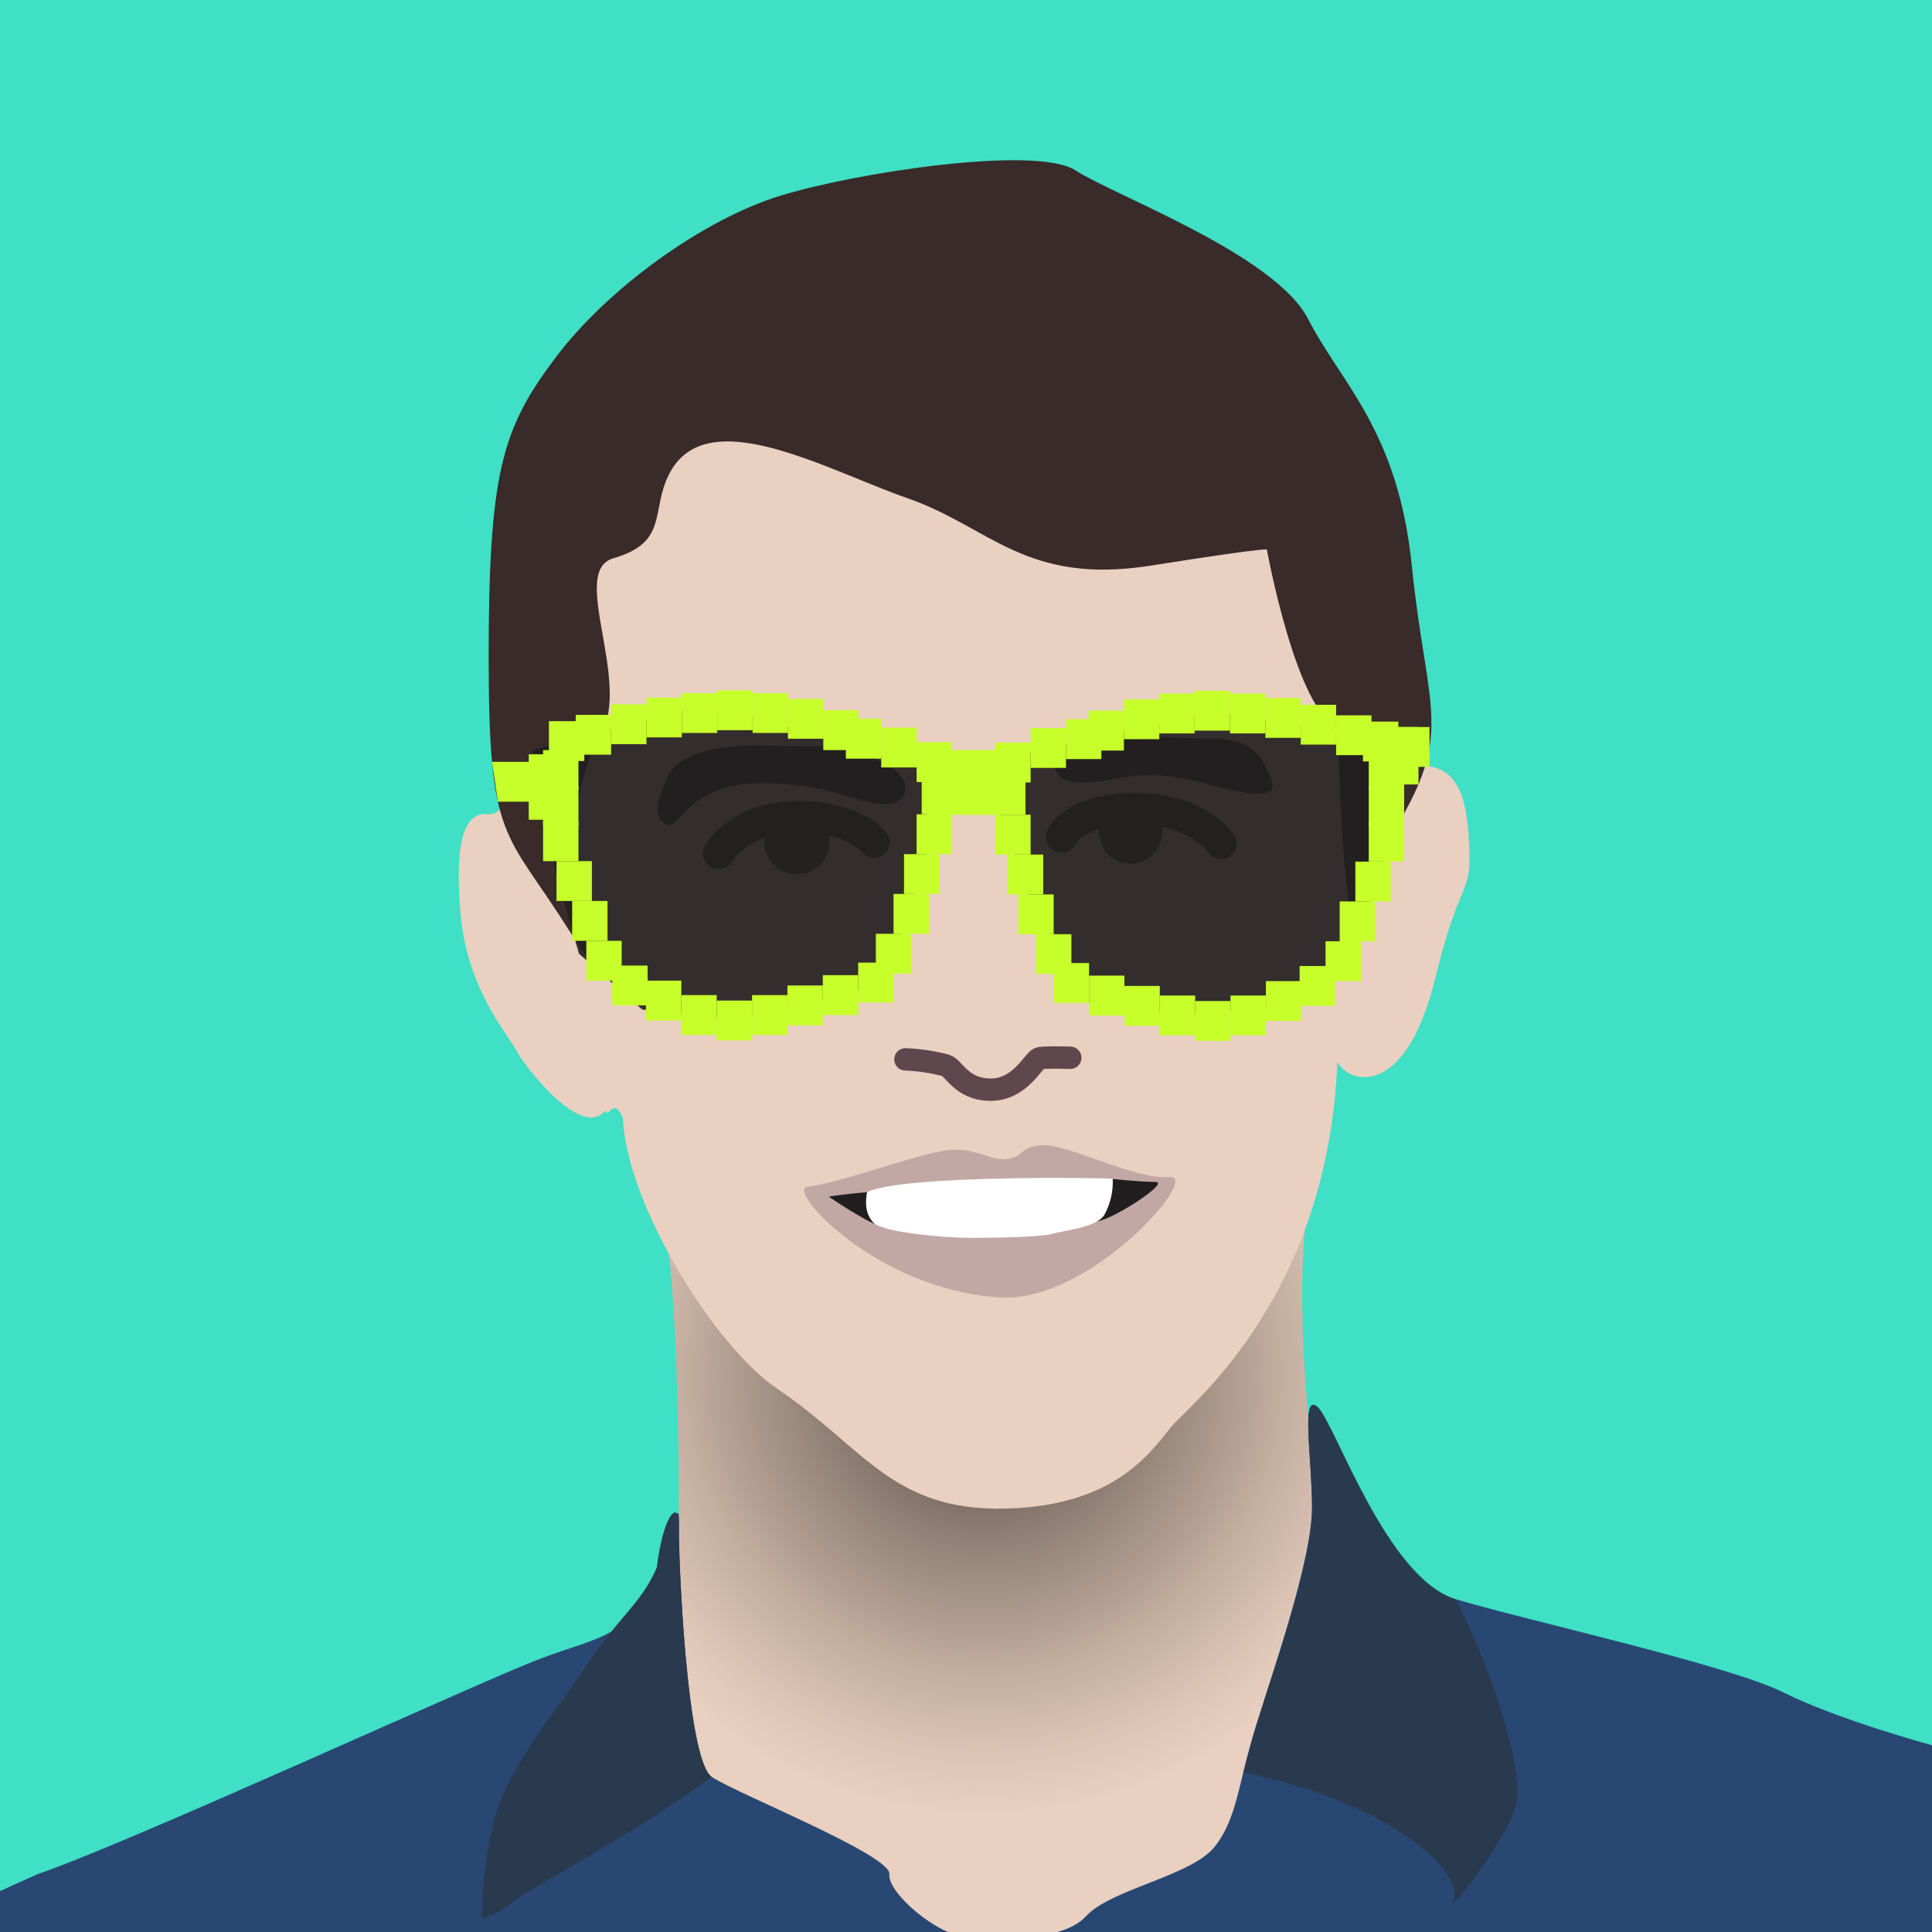
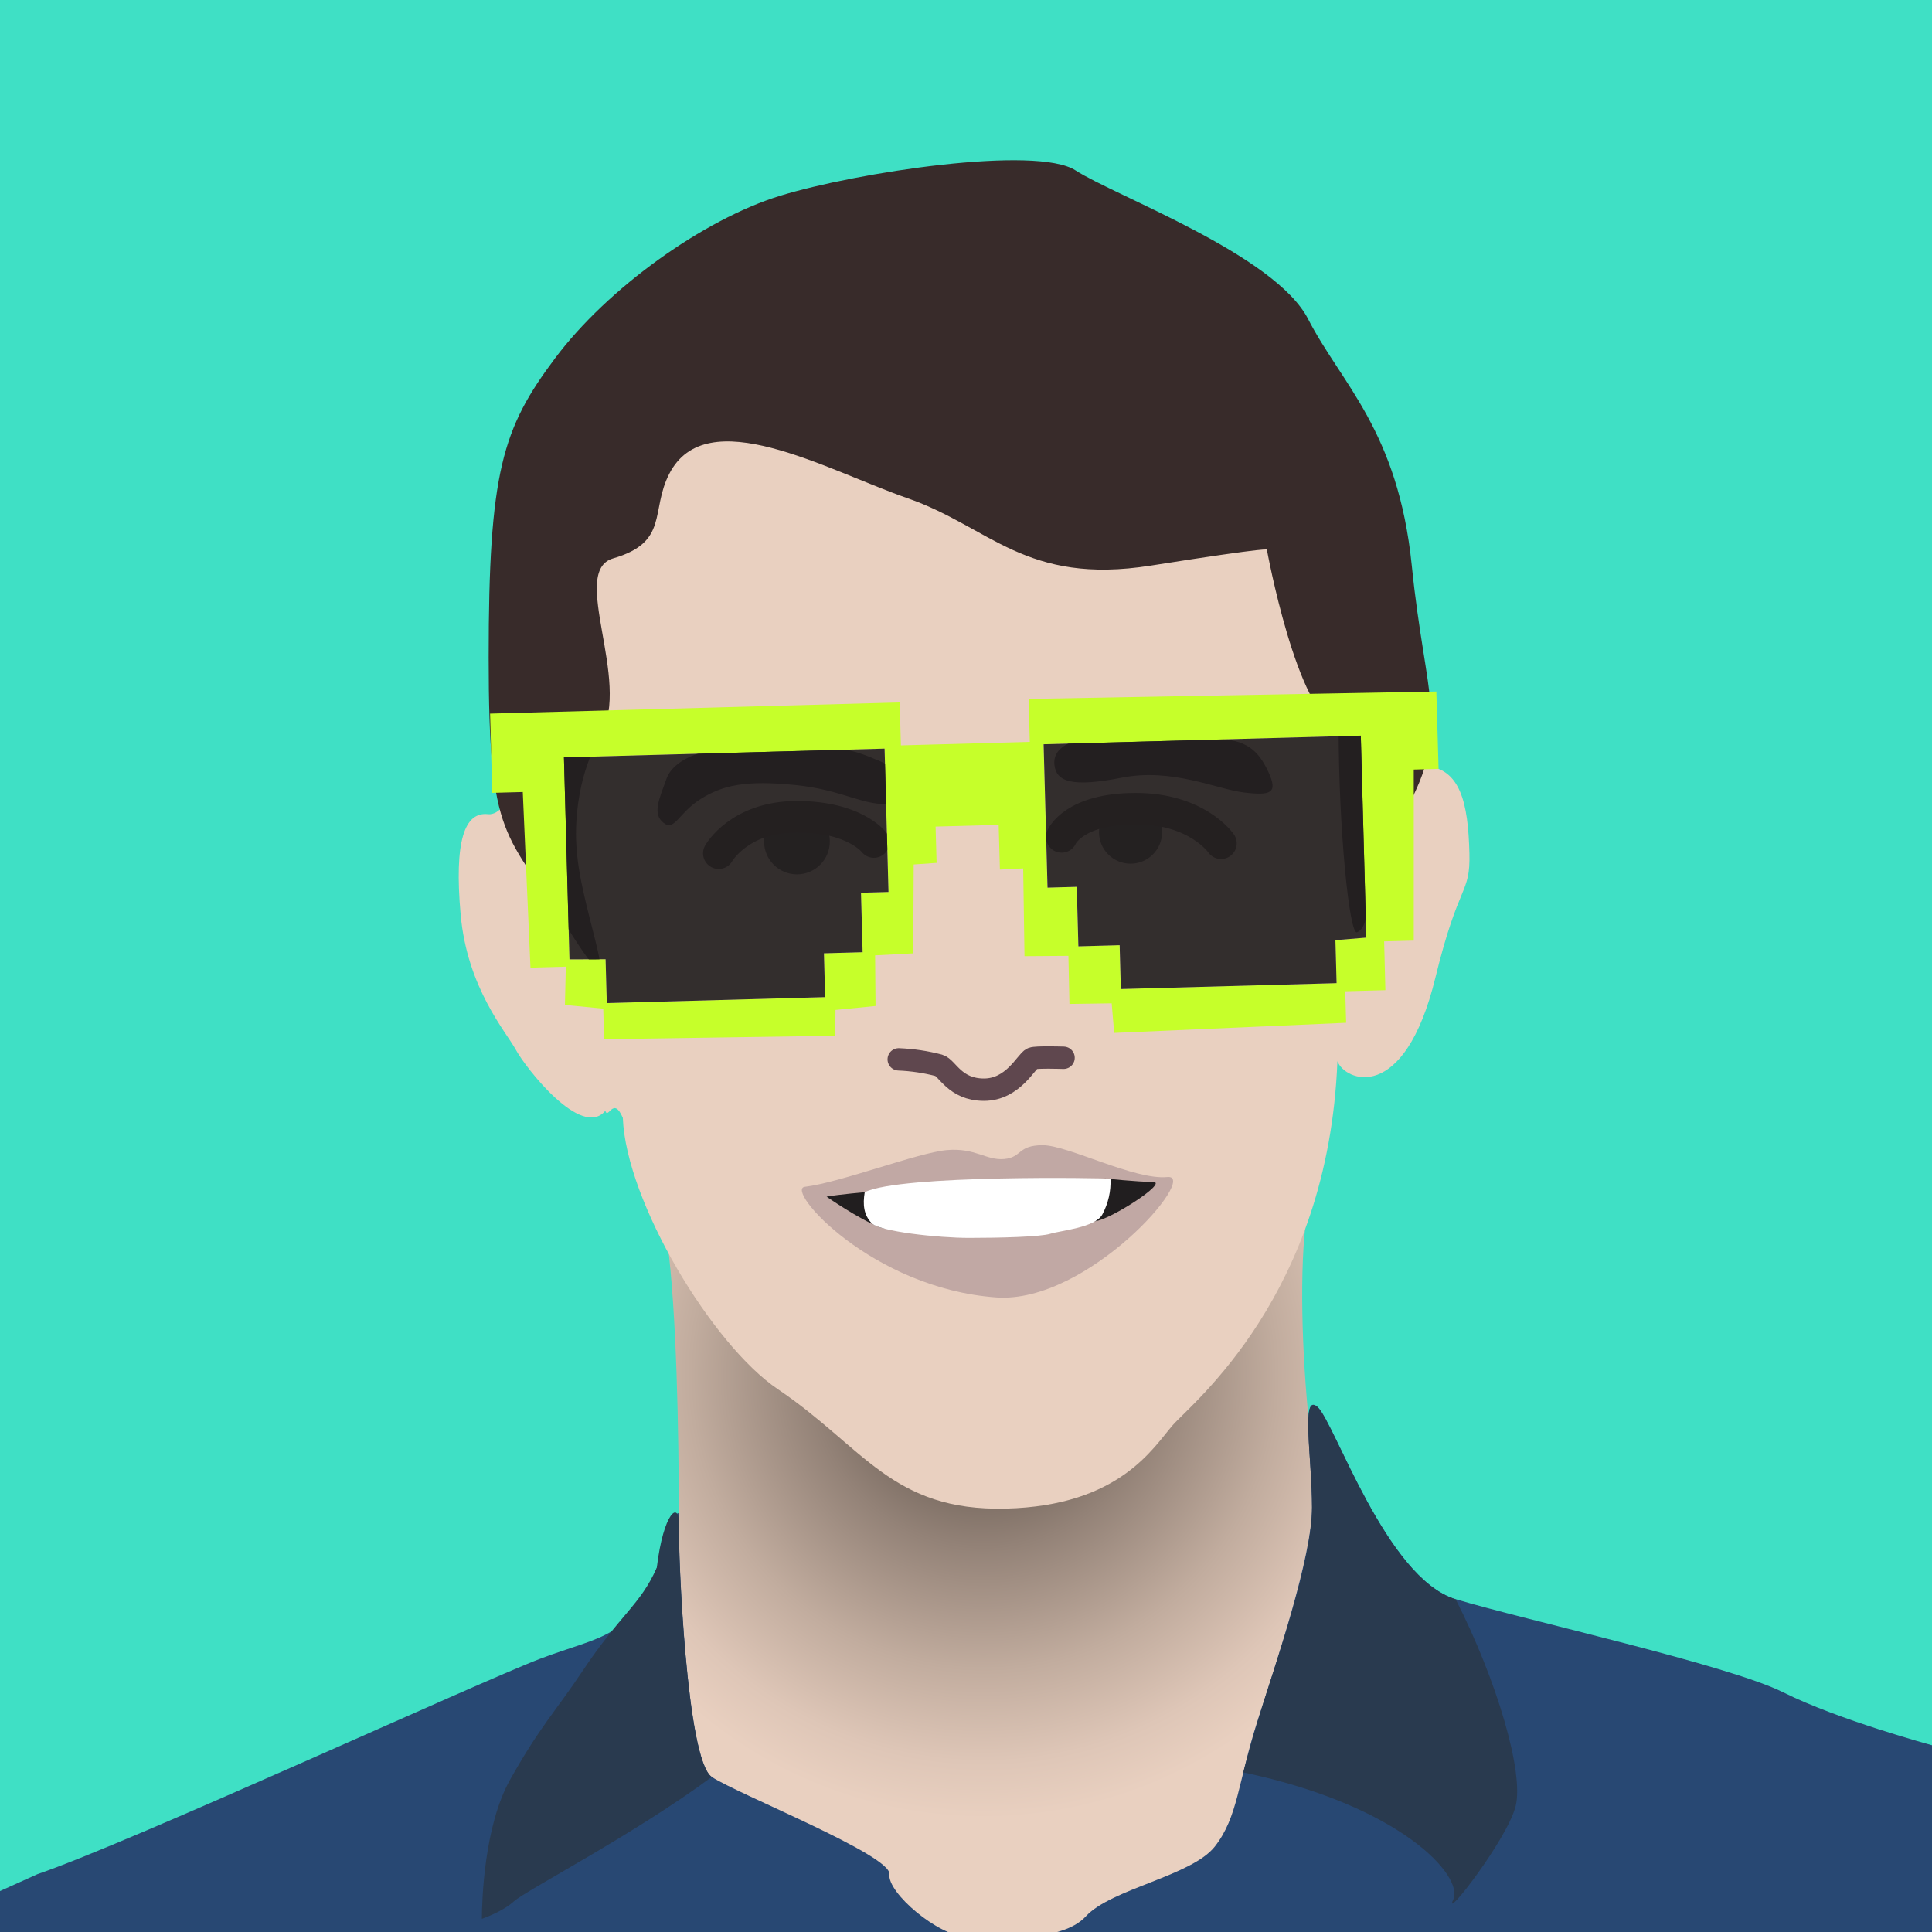
<svg xmlns="http://www.w3.org/2000/svg" viewBox="0 0 864 864">
  <defs>
-     <style>.cls-1{fill:#3fe0c5;}.cls-2{fill:url(#radial-gradient);}.cls-3{fill:#284873;}.cls-4{fill:#4f6b95;}.cls-5{fill:#293a4f;}.cls-6{fill:#e9d0c0;}.cls-7{fill:#382b2a;}.cls-10,.cls-8{fill:none;stroke-linecap:round;stroke-miterlimit:10;}.cls-8{stroke:#5f474e;stroke-width:10px;}.cls-9{fill:#473d36;}.cls-10{stroke:#3f342c;stroke-width:14px;}.cls-11{fill:#c1a8a4;}.cls-12,.cls-14{fill:#211e1f;}.cls-13{fill:#fff;}.cls-14{opacity:0.91;}.cls-15{fill:#c6ff2a;}</style>
+     <style>.cls-1{fill:#fff;}.cls-2{fill:#3fe0c5;}.cls-3{fill:url(#radial-gradient);}.cls-4{fill:#284873;}.cls-5{fill:#4f6b95;}.cls-6{fill:#293a4f;}.cls-7{fill:#e9d0c0;}.cls-8{fill:#382b2a;}.cls-11,.cls-9{fill:none;stroke-linecap:round;stroke-miterlimit:10;}.cls-9{stroke:#5f474e;stroke-width:10px;}.cls-10{fill:#473d36;}.cls-11{stroke:#3f342c;stroke-width:14px;}.cls-12{fill:#c1a8a4;}.cls-13{fill:#211e1f;}.cls-14{fill:#c6ff2a;}.cls-15{opacity:0.91;}</style>
    <radialGradient id="radial-gradient" cx="439.84" cy="615.14" r="319.84" gradientUnits="userSpaceOnUse">
      <stop offset="0" stop-color="#473d36" />
      <stop offset="0.03" stop-color="#534840" />
      <stop offset="0.24" stop-color="#938277" />
      <stop offset="0.41" stop-color="#c1ac9e" />
      <stop offset="0.54" stop-color="#dec6b7" />
      <stop offset="0.62" stop-color="#e9d0c0" />
    </radialGradient>
  </defs>
-   <g id="Truffle-light">
+   <g id="White">
    <rect class="cls-1" width="864" height="864" />
  </g>
+   <g id="Truffle-light">
+     <rect class="cls-2" width="864" height="864" />
+   </g>
  <g id="Gnidan">
-     <path class="cls-2" d="M294.66,811.67l8.51-82.23s3.31-155-8.51-193.78S599,503.52,587.69,530s-2.84,140.84,8.51,158.8-19.85,139.9-19.85,139.9l-57,37.72H417.09Z" />
-     <path class="cls-3" d="M16.76,838.14c41.59-14.18,197.55-86,225-96.41s40.38-8.81,52-40.65c8.58-23.56,10.14-30.2,9.87-19.35-.32,13.14,3.36,105.37,14.7,112.93s80.35,35,79.4,43.48S420,866,432,866s42.26,3.34,53.6-9,47.27-18,57.66-31.2,10.4-28.94,18.91-55.59,24.58-74,24.58-96.15-5.13-51.52,2.43-44.9,30.65,76.6,61.84,86S773,744.56,797.54,756.85,864,780.48,864,780.48V866H0V845.7Z" />
-     <path class="cls-4" d="M648,851.64h0Z" />
-     <path class="cls-5" d="M649.9,849.5c-4.82,10.34,24.18-26.91,27.91-41.8s-8.19-55.83-26.79-92.44c-31.19-9.45-54.28-79.43-61.84-86s-2.43,22.72-2.43,44.9S573.49,734.86,565,761.5c-3,9.38-7.29,24.61-9,31.13C626.75,807.52,654.72,839.15,649.9,849.5Z" />
-     <path class="cls-5" d="M229.87,850.26c5.34-4.86,54.17-30.17,88.42-55.6-11.34-7.56-15-99.79-14.7-112.93.27-10.85-6.87-5.55-9.87,19.35-7.55,16.93-16,20.34-33.56,46.73-11.42,17.12-18.61,24.16-32,48-11.75,20.89-12.63,54.37-12.67,62.3C215.48,858.09,224.53,855.11,229.87,850.26Z" />
-     <path class="cls-6" d="M270.69,496.75c1.32,4.11,3.59-6.83,7.84,3.16,1.44,37.6,40.08,101.61,69.3,121.33,38.56,26,51,54.65,102,53.41s65.93-27.37,74.64-37.32S594,579.17,598.1,474.56c3.15,8.81,29.85,19.88,43.83-37.4,10.49-43,15.65-37,15.2-55.52-.57-22.85-4.09-38-19.87-39.15s-31.56-59-31.56-59l-52-121-183.5-19.29L262.67,161.92l-26.3,171.81s-7.6,31.55-18.12,30.38S203.06,376.07,206,409s20.38,52.51,24.71,60.5S260,509.58,270.69,496.75Z" />
-     <path class="cls-7" d="M257.89,379.74c1.75,28.87,24.71,80.81-3.59,36S218.53,377.12,218.53,294s6.12-102.35,29.74-133.84,66.48-62.1,100.59-72.6S463.45,64.84,481,76.21,570.17,113.82,585,142.69s40.24,49.92,46.36,110.25,17.49,72.59-2.62,109.31-14.88,51.6-21.87,54.67c-3.4,1.48-8.23-46.16-8.23-91.48-18.81-6.64-32.07-79.59-32.07-79.59s4.06-1.76-51.94,7.09S442.76,235.67,406,222.86s-90-43.58-106.73-10.91c-8.49,16.54,0,30.52-25.08,37.76-19.72,5.75,8.35,54.94-5.53,79S257.89,379.74,257.89,379.74Z" />
-     <path class="cls-8" d="M404.91,473.75a84.19,84.19,0,0,1,18,2.69c3.75,1.09,7,10.85,20.1,10.87s19-12.84,21.62-13.95c1.73-.73,14-.32,14-.32" />
-     <path class="cls-7" d="M296.76,368c4.94,3.89,6.62-4.42,16.56-10.67s20.24-8.47,42.32-6.26,30.92,9.91,43.43,8.27c8.67-2.46,8.88-13.57-7.62-19.78-16.45-7.22-25.14-5.42-49.79-6.15s-40.27,5.6-43.58,14.8S291.61,364,296.76,368Z" />
-     <path class="cls-7" d="M471.57,342.25c.93,7.29,7.73,9.94,30.18,5.52s42.32,5.15,54.46,6.62,15.46.37,11-9.2-9.94-14.72-23.93-14.72-50.05-2.57-40.85-1.84S469.4,325.2,471.57,342.25Z" />
-     <circle class="cls-9" cx="356.4" cy="376.32" r="14.7" />
-     <circle class="cls-9" cx="505.59" cy="372.14" r="14.11" />
-     <path class="cls-10" d="M321.41,381.61s9.11-16.39,35-16.39,34.4,11.39,34.4,11.39" />
-     <path class="cls-10" d="M474.76,374.32s5.2-12.62,32.92-12.71,38.38,15.54,38.38,15.54" />
-     <path class="cls-11" d="M360.93,530.75c15.95-1.91,50.75-15.33,63.52-16.43s17.57,4.72,25.62,4,5.9-6.18,17.22-6.18,41.13,15.7,55.74,14.24-35.48,56.79-76.52,53.83C390.8,576.19,351.76,531.85,360.93,530.75Z" />
-     <path class="cls-12" d="M370.65,535.15s14.37,10,23.75,13.67-1.61-16.16-4.16-15.9S376.39,534.1,370.65,535.15Z" />
-     <path class="cls-12" d="M495.18,527s14.34,1.56,21.46,1.56-19.13,16.89-25.88,17.59S495.18,527,495.18,527Z" />
-     <path class="cls-13" d="M387.71,533.15c-.93,5.6-.45,10.13,3.09,13.86s29.79,6.58,43.48,6.58,32-.44,36.47-1.86S490.91,549,494,543.06a30.75,30.75,0,0,0,3.62-15.94C495.29,526.83,403.91,525.18,387.71,533.15Z" />
-     <polyline class="cls-14" points="238.48 335.46 317.88 314.21 421.01 346.34 484.63 330.57 542.16 317.84 626.45 332.99 612.12 385.3 604.91 425.52 581.21 449.82 526.58 454.11 487.04 448.49 463.31 408.88 447.13 364.34 421.01 355.71 412.19 390.87 402 420.74 390.8 440.91 329.56 456.11 287.17 451.44 258.92 426.5 248.74 390.87 240.2 352.07 238.48 335.46 238.48 335.46" />
-     <rect class="cls-15" x="242.87" y="367.3" width="15.82" height="17.81" />
-     <rect class="cls-15" x="248.87" y="385.11" width="15.82" height="17.81" />
-     <rect class="cls-15" x="255.87" y="402.92" width="15.82" height="17.81" />
-     <rect class="cls-15" x="262.2" y="420.74" width="15.82" height="17.81" />
-     <rect class="cls-15" x="273.79" y="431.81" width="15.82" height="17.81" />
-     <rect class="cls-15" x="288.87" y="438.55" width="15.82" height="17.81" />
-     <rect class="cls-15" x="304.69" y="445.01" width="15.82" height="17.81" />
-     <rect class="cls-15" x="320.51" y="447.46" width="15.82" height="17.81" />
-     <rect class="cls-15" x="336.32" y="445.01" width="15.82" height="17.81" />
-     <rect class="cls-15" x="352.14" y="440.72" width="15.82" height="17.81" />
-     <rect class="cls-15" x="367.96" y="436.1" width="15.82" height="17.81" />
-     <rect class="cls-15" x="383.78" y="430.49" width="15.82" height="17.81" />
-     <rect class="cls-15" x="391.68" y="417.59" width="15.82" height="17.81" />
-     <rect class="cls-15" x="399.59" y="399.78" width="15.82" height="17.81" />
-     <rect class="cls-15" x="404.28" y="381.97" width="15.82" height="17.81" />
-     <rect class="cls-15" x="409.91" y="364.15" width="15.82" height="17.81" />
-     <rect class="cls-15" x="412.19" y="346.34" width="15.82" height="17.81" />
-     <rect class="cls-15" x="425.72" y="346.34" width="15.82" height="17.81" />
-     <rect class="cls-15" x="423.68" y="335.46" width="32.45" height="28.69" />
-     <rect class="cls-15" x="409.91" y="331.92" width="15.82" height="17.81" />
-     <rect class="cls-15" x="394.09" y="325.4" width="15.82" height="17.81" />
-     <rect class="cls-15" x="378.27" y="321.47" width="15.82" height="17.81" />
-     <rect class="cls-15" x="368.19" y="317.64" width="15.82" height="17.81" />
-     <rect class="cls-15" x="352.37" y="312.56" width="15.82" height="17.81" />
-     <rect class="cls-15" x="336.56" y="309.98" width="15.82" height="17.81" />
-     <rect class="cls-15" x="320.74" y="308.74" width="15.82" height="17.81" />
-     <rect class="cls-15" x="304.92" y="309.98" width="15.82" height="17.81" />
-     <rect class="cls-15" x="289.1" y="311.95" width="15.82" height="17.81" />
-     <rect class="cls-15" x="273.29" y="314.99" width="15.82" height="17.81" />
-     <rect class="cls-15" x="257.47" y="319.69" width="15.82" height="17.81" />
-     <rect class="cls-15" x="245.48" y="322.51" width="15.82" height="17.81" />
-     <rect class="cls-15" x="236.46" y="337.32" width="15.82" height="17.81" />
-     <polygon class="cls-15" points="222.66 358.52 241.34 358.52 241.34 340.7 220.03 340.7 222.66 358.52" />
-     <rect class="cls-15" x="236.46" y="350.62" width="15.82" height="15.97" />
-     <rect class="cls-15" x="242.87" y="335.46" width="15.82" height="17.81" />
-     <rect class="cls-15" x="242.87" y="351.49" width="15.82" height="17.81" />
-     <rect class="cls-15" x="612.12" y="367.49" width="15.82" height="17.81" transform="translate(1240.06 752.79) rotate(-180)" />
-     <rect class="cls-15" x="606.12" y="385.3" width="15.82" height="17.81" transform="translate(1228.06 788.42) rotate(-180)" />
-     <rect class="cls-15" x="599.12" y="403.12" width="15.82" height="17.81" transform="translate(1214.06 824.05) rotate(-180)" />
-     <rect class="cls-15" x="592.79" y="420.93" width="15.82" height="17.81" transform="translate(1201.4 859.67) rotate(-180)" />
-     <rect class="cls-15" x="581.21" y="432" width="15.82" height="17.81" transform="translate(1178.23 881.82) rotate(-180)" />
-     <rect class="cls-15" x="566.12" y="438.74" width="15.82" height="17.81" transform="translate(1148.06 895.3) rotate(-180)" />
-     <rect class="cls-15" x="550.31" y="445.2" width="15.82" height="17.81" transform="translate(1116.43 908.21) rotate(-180)" />
-     <rect class="cls-15" x="534.49" y="447.65" width="15.82" height="17.81" transform="translate(1084.79 913.12) rotate(-180)" />
-     <rect class="cls-15" x="518.67" y="445.2" width="15.82" height="17.81" transform="translate(1053.16 908.21) rotate(-180)" />
-     <rect class="cls-15" x="502.85" y="440.91" width="15.82" height="17.81" transform="translate(1021.52 899.64) rotate(-180)" />
-     <rect class="cls-15" x="487.04" y="436.29" width="15.82" height="17.81" transform="translate(989.89 890.4) rotate(-180)" />
-     <rect class="cls-15" x="471.22" y="430.68" width="15.82" height="17.81" transform="translate(958.25 879.17) rotate(-180)" />
-     <rect class="cls-15" x="463.31" y="417.79" width="15.82" height="17.81" transform="translate(942.44 853.38) rotate(-180)" />
-     <rect class="cls-15" x="455.4" y="399.97" width="15.82" height="17.81" transform="translate(926.62 817.76) rotate(-180)" />
-     <rect class="cls-15" x="450.71" y="382.16" width="15.82" height="17.81" transform="translate(917.24 782.13) rotate(-180)" />
-     <rect class="cls-15" x="445.09" y="364.34" width="15.82" height="17.81" transform="translate(905.99 746.5) rotate(-180)" />
-     <rect class="cls-15" x="442.8" y="346.53" width="15.82" height="17.81" transform="translate(901.42 710.87) rotate(-180)" />
-     <rect class="cls-15" x="429.27" y="346.53" width="15.82" height="17.81" transform="translate(874.36 710.87) rotate(-180)" />
-     <rect class="cls-15" x="414.68" y="335.65" width="32.45" height="28.69" transform="translate(861.81 699.99) rotate(-180)" />
-     <rect class="cls-15" x="445.09" y="332.11" width="15.82" height="17.81" transform="translate(905.99 682.03) rotate(-180)" />
-     <rect class="cls-15" x="460.91" y="325.59" width="15.82" height="17.81" transform="translate(937.63 668.99) rotate(-180)" />
-     <rect class="cls-15" x="476.72" y="321.66" width="15.82" height="17.81" transform="translate(969.26 661.13) rotate(-180)" />
-     <rect class="cls-15" x="486.8" y="317.84" width="15.82" height="17.81" transform="translate(989.42 653.49) rotate(-180)" />
-     <rect class="cls-15" x="502.62" y="312.75" width="15.82" height="17.81" transform="translate(1021.06 643.32) rotate(-180)" />
-     <rect class="cls-15" x="518.44" y="310.17" width="15.82" height="17.81" transform="translate(1052.69 638.16) rotate(-180)" />
-     <rect class="cls-15" x="534.26" y="308.93" width="15.82" height="17.81" transform="translate(1084.33 635.67) rotate(-180)" />
-     <rect class="cls-15" x="550.07" y="310.17" width="15.82" height="17.81" transform="translate(1115.96 638.16) rotate(-180)" />
-     <rect class="cls-15" x="565.89" y="312.15" width="15.82" height="17.81" transform="translate(1147.6 642.11) rotate(-180)" />
-     <rect class="cls-15" x="581.71" y="315.18" width="15.82" height="17.81" transform="translate(1179.23 648.17) rotate(-180)" />
-     <rect class="cls-15" x="597.53" y="319.88" width="15.82" height="17.81" transform="translate(1210.87 657.58) rotate(-180)" />
-     <rect class="cls-15" x="609.51" y="322.7" width="15.82" height="17.81" transform="translate(1234.84 663.21) rotate(-180)" />
-     <rect class="cls-15" x="618.54" y="325.13" width="15.82" height="17.81" transform="translate(1252.89 668.07) rotate(-180)" />
-     <rect class="cls-15" x="623.47" y="325.13" width="15.82" height="17.81" transform="translate(1262.75 668.07) rotate(-180)" />
-     <rect class="cls-15" x="618.54" y="332.99" width="15.82" height="17.81" transform="translate(1252.89 683.8) rotate(-180)" />
-     <rect class="cls-15" x="612.12" y="335.65" width="15.82" height="17.81" transform="translate(1240.06 689.11) rotate(-180)" />
-     <rect class="cls-15" x="612.12" y="351.68" width="15.82" height="17.81" transform="translate(1240.06 721.17) rotate(-180)" />
+     <path class="cls-3" d="M294.66,811.67l8.51-82.23s3.31-155-8.51-193.78S599,503.52,587.69,530s-2.84,140.84,8.51,158.8-19.85,139.9-19.85,139.9l-57,37.72H417.09Z" />
+     <path class="cls-4" d="M16.76,838.14c41.59-14.18,197.55-86,225-96.41s40.38-8.81,52-40.65c8.58-23.56,10.14-30.2,9.87-19.35-.32,13.14,3.36,105.37,14.7,112.93s80.35,35,79.4,43.48S420,866,432,866s42.26,3.34,53.6-9,47.27-18,57.66-31.2,10.4-28.94,18.91-55.59,24.58-74,24.58-96.15-5.13-51.52,2.43-44.9,30.65,76.6,61.84,86S773,744.56,797.54,756.85,864,780.48,864,780.48V866H0V845.7Z" />
+     <path class="cls-5" d="M648,851.64h0Z" />
+     <path class="cls-6" d="M649.9,849.5c-4.82,10.34,24.18-26.91,27.91-41.8s-8.19-55.83-26.79-92.44c-31.19-9.45-54.28-79.43-61.84-86s-2.43,22.72-2.43,44.9S573.49,734.86,565,761.5c-3,9.38-7.29,24.61-9,31.13C626.75,807.52,654.72,839.15,649.9,849.5Z" />
+     <path class="cls-6" d="M229.87,850.26c5.34-4.86,54.17-30.17,88.42-55.6-11.34-7.56-15-99.79-14.7-112.93.27-10.85-6.87-5.55-9.87,19.35-7.55,16.93-16,20.34-33.56,46.73-11.42,17.12-18.61,24.16-32,48-11.75,20.89-12.63,54.37-12.67,62.3C215.48,858.09,224.53,855.11,229.87,850.26Z" />
+     <path class="cls-7" d="M270.69,496.75c1.32,4.11,3.59-6.83,7.84,3.16,1.44,37.6,40.08,101.61,69.3,121.33,38.56,26,51,54.65,102,53.41s65.93-27.37,74.64-37.32S594,579.17,598.1,474.56c3.15,8.81,29.85,19.88,43.83-37.4,10.49-43,15.65-37,15.2-55.52-.57-22.85-4.09-38-19.87-39.15s-31.56-59-31.56-59l-52-121-183.5-19.29L262.67,161.92l-26.3,171.81s-7.6,31.55-18.12,30.38S203.06,376.07,206,409s20.38,52.51,24.71,60.5S260,509.58,270.69,496.75Z" />
+     <path class="cls-8" d="M257.89,379.74c1.75,28.87,24.71,80.81-3.59,36S218.53,377.12,218.53,294s6.12-102.35,29.74-133.84,66.48-62.1,100.59-72.6S463.45,64.84,481,76.21,570.17,113.82,585,142.69s40.24,49.92,46.36,110.25,17.49,72.59-2.62,109.31-14.88,51.6-21.87,54.67c-3.4,1.48-8.23-46.16-8.23-91.48-18.81-6.64-32.07-79.59-32.07-79.59s4.06-1.76-51.94,7.09S442.76,235.67,406,222.86s-90-43.58-106.73-10.91c-8.49,16.54,0,30.52-25.08,37.76-19.72,5.75,8.35,54.94-5.53,79S257.89,379.74,257.89,379.74Z" />
+     <path class="cls-9" d="M401.91,473.75a84.19,84.19,0,0,1,18,2.69c3.75,1.09,7,10.85,20.1,10.87s19-12.84,21.62-13.95c1.73-.73,14-.32,14-.32" />
+     <path class="cls-8" d="M296.76,368c4.94,3.89,6.62-4.42,16.56-10.67s20.24-8.47,42.32-6.26,30.92,9.91,43.43,8.27c8.67-2.46,8.88-13.57-7.62-19.78-16.45-7.22-25.14-5.42-49.79-6.15s-40.27,5.6-43.58,14.8S291.61,364,296.76,368Z" />
+     <path class="cls-8" d="M471.57,342.25c.93,7.29,7.73,9.94,30.18,5.52s42.32,5.15,54.46,6.62,15.46.37,11-9.2-9.94-14.72-23.93-14.72-50.05-2.57-40.85-1.84S469.4,325.2,471.57,342.25Z" />
+     <circle class="cls-10" cx="356.4" cy="376.32" r="14.7" />
+     <circle class="cls-10" cx="505.59" cy="372.14" r="14.11" />
+     <path class="cls-11" d="M321.41,381.61s9.11-16.39,35-16.39,34.4,11.39,34.4,11.39" />
+     <path class="cls-11" d="M474.76,374.32s5.2-12.62,32.92-12.71,38.38,15.54,38.38,15.54" />
+     <path class="cls-12" d="M359.93,530.75c15.95-1.91,50.75-15.33,63.52-16.43s17.57,4.72,25.62,4,5.9-6.18,17.22-6.18,41.13,15.7,55.74,14.24-35.48,56.79-76.52,53.83C389.8,576.19,350.76,531.85,359.93,530.75Z" />
+     <path class="cls-13" d="M369.65,535.15s14.37,10,23.75,13.67-1.61-16.16-4.16-15.9S375.39,534.1,369.65,535.15Z" />
+     <path class="cls-13" d="M494.18,527s14.34,1.56,21.46,1.56-19.13,16.89-25.88,17.59S494.18,527,494.18,527Z" />
+     <path class="cls-1" d="M386.71,533.15c-.93,5.6-.45,10.13,3.09,13.86s29.79,6.58,43.48,6.58,32-.44,36.47-1.86S489.91,549,493,543.06a30.75,30.75,0,0,0,3.62-15.94C494.29,526.83,402.91,525.18,386.71,533.15Z" />
+     <path class="cls-14" d="M460,312.56l.53,19.21-57.65,1.58-.52-19.22-183.19,5,.64,23.33.33,12.11,13.65-.37,3.44,78.53,15.8-.43-.39,17.1,17.14,1.67.37,13.66,103.38-1.54.11-11.54,17.9-1.77-.19-22.64,17.06-.9.2-39.74,10.24-.71-.45-16.23,28.21-.77.55,20,10.42-.53.58,39.24,19.64-.14.46,21.5,18.89-.27,1.12,13.23L602,457.39l-.39-14.09,17.94-.49L619,421l13.24-.36,0-76.49,11.1-.31-1-34.59ZM397.34,398.9l-12.3.34.73,26.6-17.3.48.53,19.6-97.64,2.67L270.82,429l-16.15.06L252.2,338.7l143.39-3.91ZM611,419.31l-13.82,1.14.52,19.22-96.49,2.64-.53-19.61-18.45.51-.73-26.61-13.07.36-1.75-64.12L608.56,329Z" />
+     <g class="cls-15">
+       <polygon class="cls-13" points="466.71 332.84 468.46 396.96 481.53 396.6 482.26 423.21 500.71 422.7 501.24 442.31 597.73 439.67 597.21 420.45 611.03 419.31 608.56 328.97 466.71 332.84" />
+       <polygon class="cls-13" points="254.67 429.04 270.82 428.98 271.36 448.59 369 445.92 368.47 426.32 385.77 425.84 385.04 399.24 397.34 398.9 395.59 334.79 252.2 338.7 254.67 429.04" />
+     </g>
  </g>
</svg>
